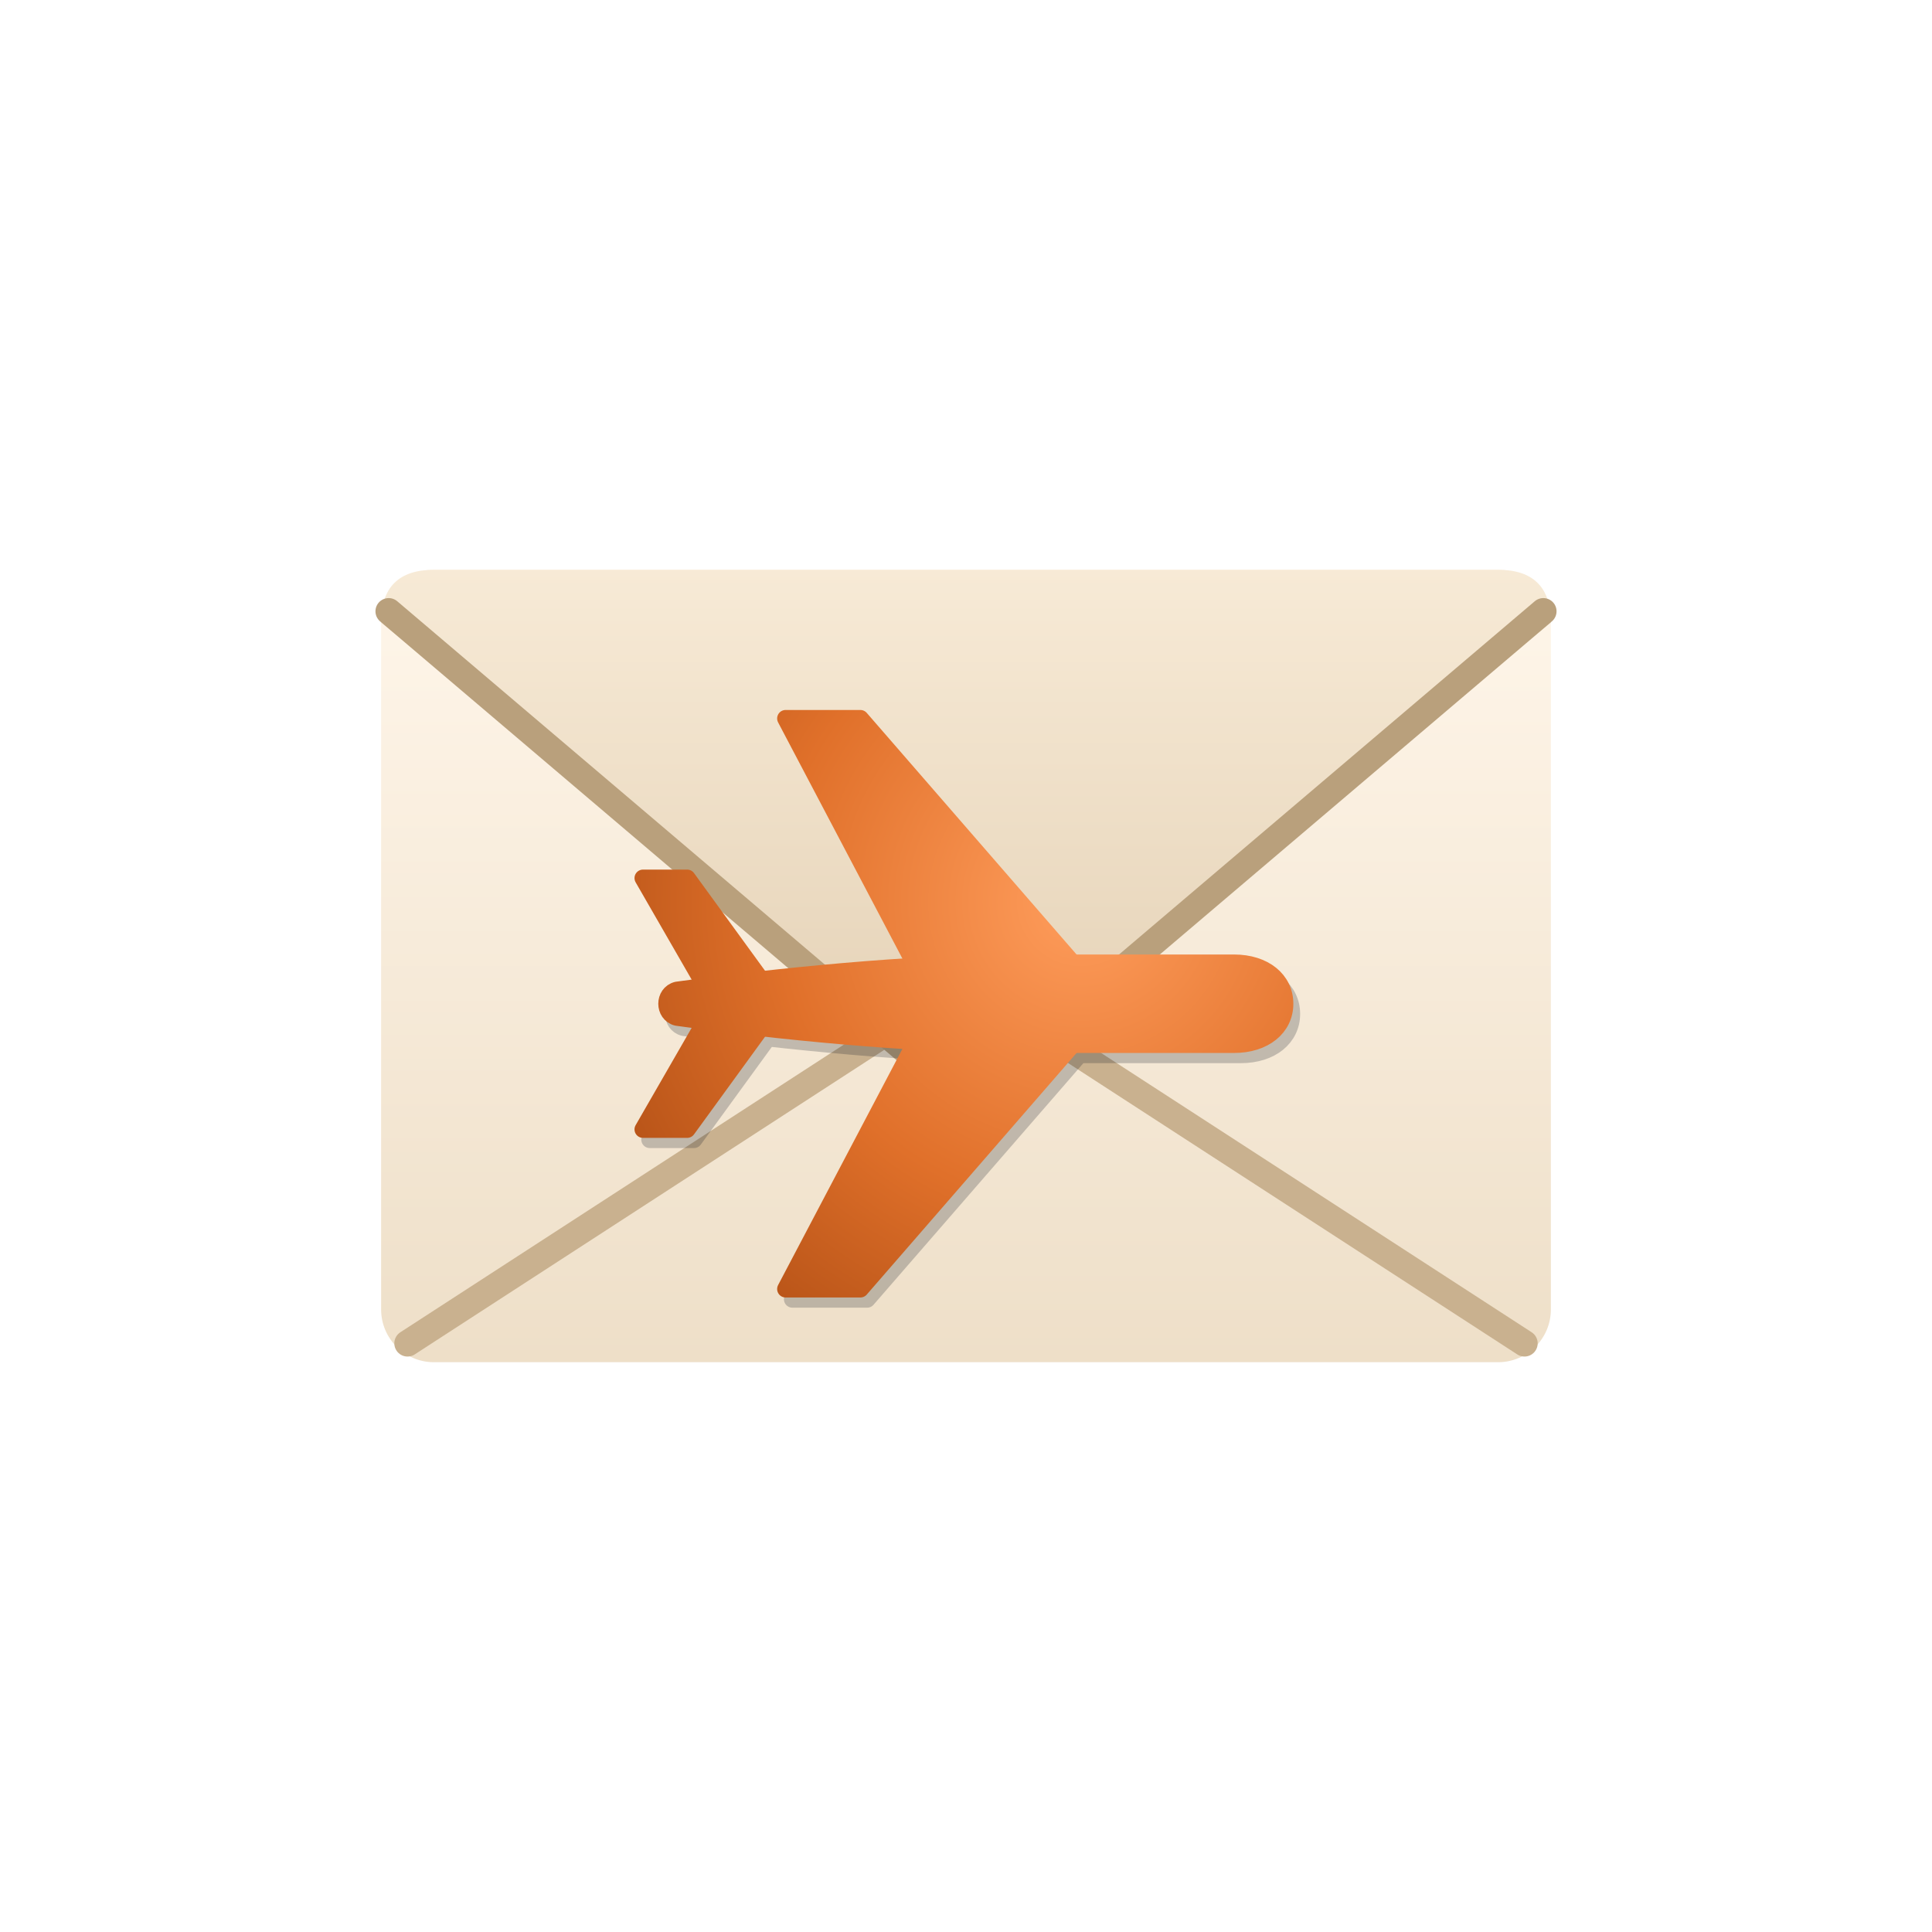
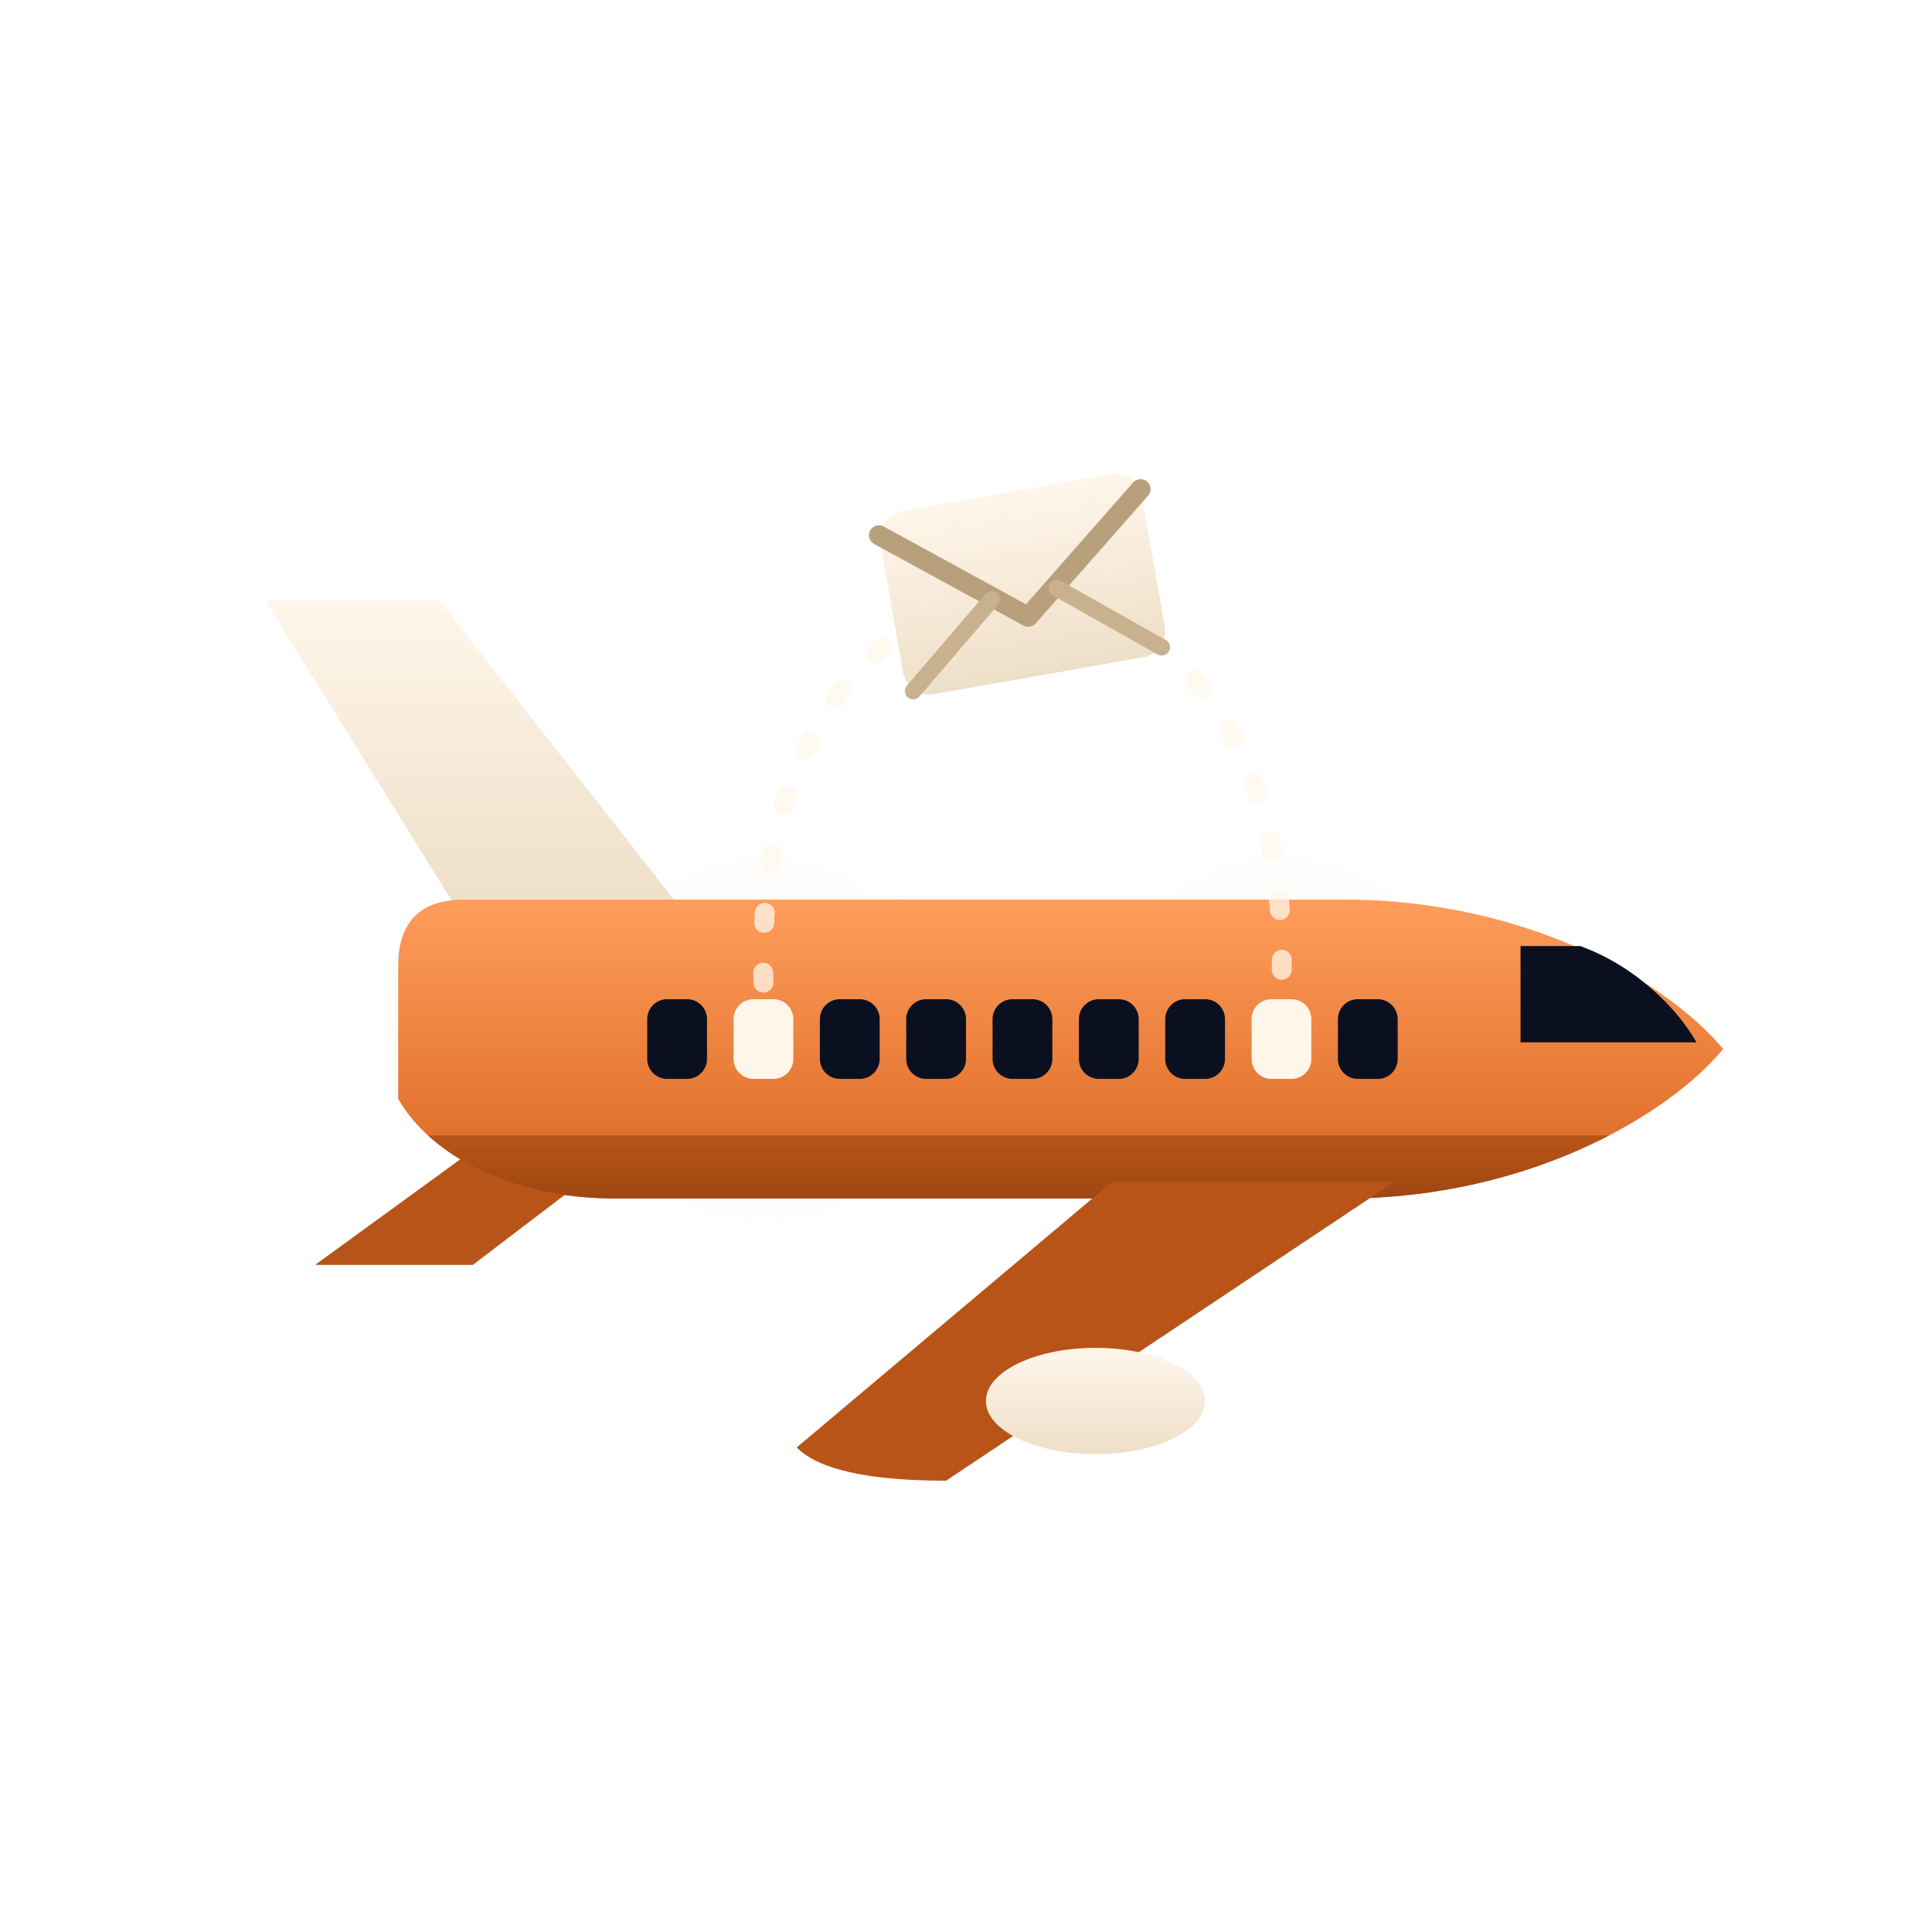
<svg xmlns="http://www.w3.org/2000/svg" viewBox="0 0 512 512" width="512" height="512">
  <defs>
+     <linearGradient id="body" x1="0" y1="0" x2="0" y2="1">
+       <stop offset="0%" stop-color="#FF9D5C" />
+       <stop offset="100%" stop-color="#D9661F" />
+     </linearGradient>
+     <linearGradient id="belly" x1="0" y1="0" x2="0" y2="1">
+       <stop offset="0%" stop-color="#B85418" />
+       <stop offset="100%" stop-color="#8F3E0E" />
+     </linearGradient>
    <linearGradient id="paper" x1="0" y1="0" x2="0" y2="1">
      <stop offset="0%" stop-color="#FFF6EA" />
      <stop offset="100%" stop-color="#EEDFC8" />
    </linearGradient>
-     <linearGradient id="flap" x1="0" y1="0" x2="0" y2="1">
-       <stop offset="0%" stop-color="#F7EAD6" />
-       <stop offset="100%" stop-color="#E3D0B4" />
-     </linearGradient>
-     <radialGradient id="wax" gradientUnits="userSpaceOnUse" cx="60" cy="-60" r="300">
-       <stop offset="0%" stop-color="#FF9D5C" />
-       <stop offset="60%" stop-color="#E0702A" />
-       <stop offset="100%" stop-color="#B85418" />
+     <radialGradient id="glow">
+       <stop offset="0%" stop-color="#FFF6EA" stop-opacity="0.7" />
+       <stop offset="100%" stop-color="#FFF6EA" stop-opacity="0" />
    </radialGradient>
+     <clipPath id="fuse">
+       <path d="M 170 560 Q 170 520 210 520 L 740 520 C 850 520 935 570 968 610 C 935 650 850 700 740 700 L 300 700 C 240 700 190 675 170 640 Z" />
+     </clipPath>
  </defs>
-   <g transform="scale(0.5)">
-     <rect x="202" y="302" width="620" height="420" rx="28" fill="url(#paper)" />
-     <path d="M216 712 L512 520 L808 712" fill="none" stroke="#C9B18F" stroke-width="14" stroke-linejoin="round" stroke-linecap="round" />
-     <path d="M202 330 Q202 302 230 302 L794 302 Q822 302 822 330 L512 584 Z" fill="url(#flap)" />
-     <path d="M206 324 L512 584 L818 324" fill="none" stroke="#B9A07C" stroke-width="14" stroke-linejoin="round" stroke-linecap="round" />
-     <g transform="translate(519 532) scale(0.9) translate(4 6)" fill="#0B1020" opacity="0.22" stroke="#0B1020" stroke-width="10" stroke-linejoin="round">
-       <path d="M180 0 C180 -14 168 -24 150 -24 L20 -24 C-40 -24 -120 -16 -178 -8 C-186 -6 -186 6 -178 8 C-120 16 -40 24 20 24 L150 24 C168 24 180 14 180 0 Z" />
-       <path d="M62 -16 L-70 -168 L-114 -168 L-34 -16 Z" />
-       <path d="M62 16 L-70 168 L-114 168 L-34 16 Z" />
-       <path d="M-124 -8 L-172 -74 L-198 -74 L-160 -8 Z" />
-       <path d="M-124 8 L-172 74 L-198 74 L-160 8 Z" />
+   <g transform="translate(256 256) scale(0.44) translate(-512 -560)">
+     <circle cx="390" cy="604" r="120" fill="url(#glow)" />
+     <circle cx="702" cy="604" r="120" fill="url(#glow)" />
+     <path d="M 230 660 L 120 740 L 215 740 L 320 660 Z" fill="#B85418" />
+     <path d="M 205 525 L 90 340 L 195 340 L 340 525 Z" fill="url(#paper)" />
+     <path d="M 170 560 Q 170 520 210 520 L 740 520 C 850 520 935 570 968 610 C 935 650 850 700 740 700 L 300 700 C 240 700 190 675 170 640 Z" fill="url(#body)" />
+     <rect x="150" y="662" width="840" height="60" fill="url(#belly)" clip-path="url(#fuse)" />
+     <path d="M 846 548 L 882 548 C 915 560 940 585 952 606 L 846 606 Z" fill="#0B1020" />
+     <g fill="#0B1020">
+       <rect x="320" y="580" width="36" height="48" rx="12" />
+       <rect x="424" y="580" width="36" height="48" rx="12" />
+       <rect x="476" y="580" width="36" height="48" rx="12" />
+       <rect x="528" y="580" width="36" height="48" rx="12" />
+       <rect x="580" y="580" width="36" height="48" rx="12" />
+       <rect x="632" y="580" width="36" height="48" rx="12" />
+       <rect x="736" y="580" width="36" height="48" rx="12" />
    </g>
-     <g transform="translate(519 532) scale(0.9)" fill="url(#wax)" stroke="url(#wax)" stroke-width="10" stroke-linejoin="round">
-       <path d="M180 0 C180 -14 168 -24 150 -24 L20 -24 C-40 -24 -120 -16 -178 -8 C-186 -6 -186 6 -178 8 C-120 16 -40 24 20 24 L150 24 C168 24 180 14 180 0 Z" />
-       <path d="M62 -16 L-70 -168 L-114 -168 L-34 -16 Z" />
-       <path d="M62 16 L-70 168 L-114 168 L-34 16 Z" />
-       <path d="M-124 -8 L-172 -74 L-198 -74 L-160 -8 Z" />
-       <path d="M-124 8 L-172 74 L-198 74 L-160 8 Z" />
+     <rect x="372" y="580" width="36" height="48" rx="12" fill="#FFF6EA" />
+     <rect x="684" y="580" width="36" height="48" rx="12" fill="#FFF6EA" />
+     <path d="M 600 690 L 410 850 Q 430 870 500 870 L 770 690 Z" fill="#B85418" />
+     <ellipse cx="590" cy="822" rx="66" ry="32" fill="url(#paper)" />
+     <path d="M 390 570 C 380 260 712 260 702 570" fill="none" stroke="#FFF6EA" stroke-width="12" stroke-opacity="0.75" stroke-dasharray="6 30" stroke-linecap="round" />
+     <g transform="translate(546 330) rotate(-10)">
+       <rect x="-80" y="-56" width="160" height="112" rx="16" fill="url(#paper)" />
+       <path d="M -80 -44 L 0 20 L 80 -44" fill="none" stroke="#B9A07C" stroke-width="12" stroke-linejoin="round" stroke-linecap="round" />
+       <path d="M -76 52 L -20 6 M 76 52 L 20 6" fill="none" stroke="#C9B18F" stroke-width="10" stroke-linecap="round" />
    </g>
  </g>
</svg>
